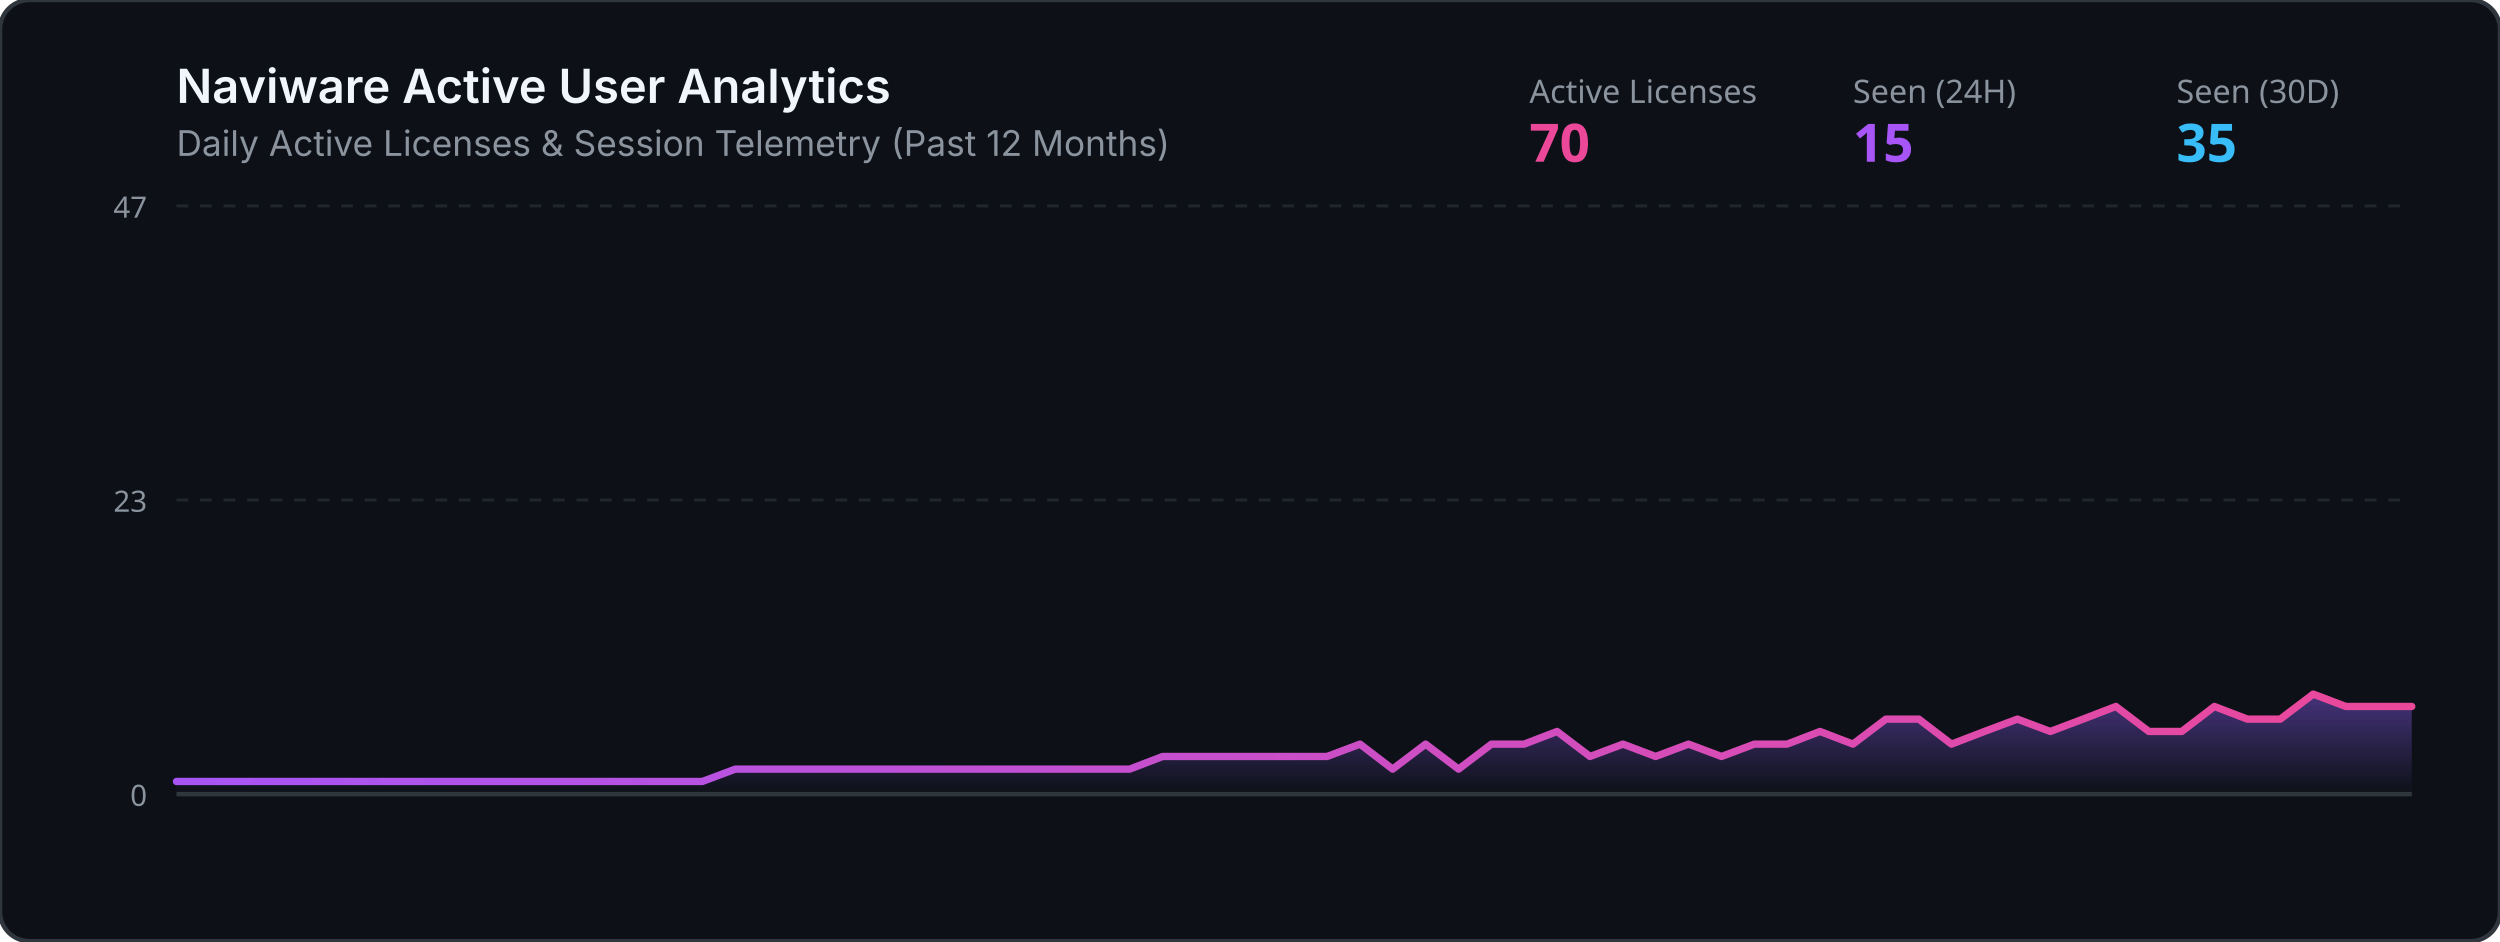
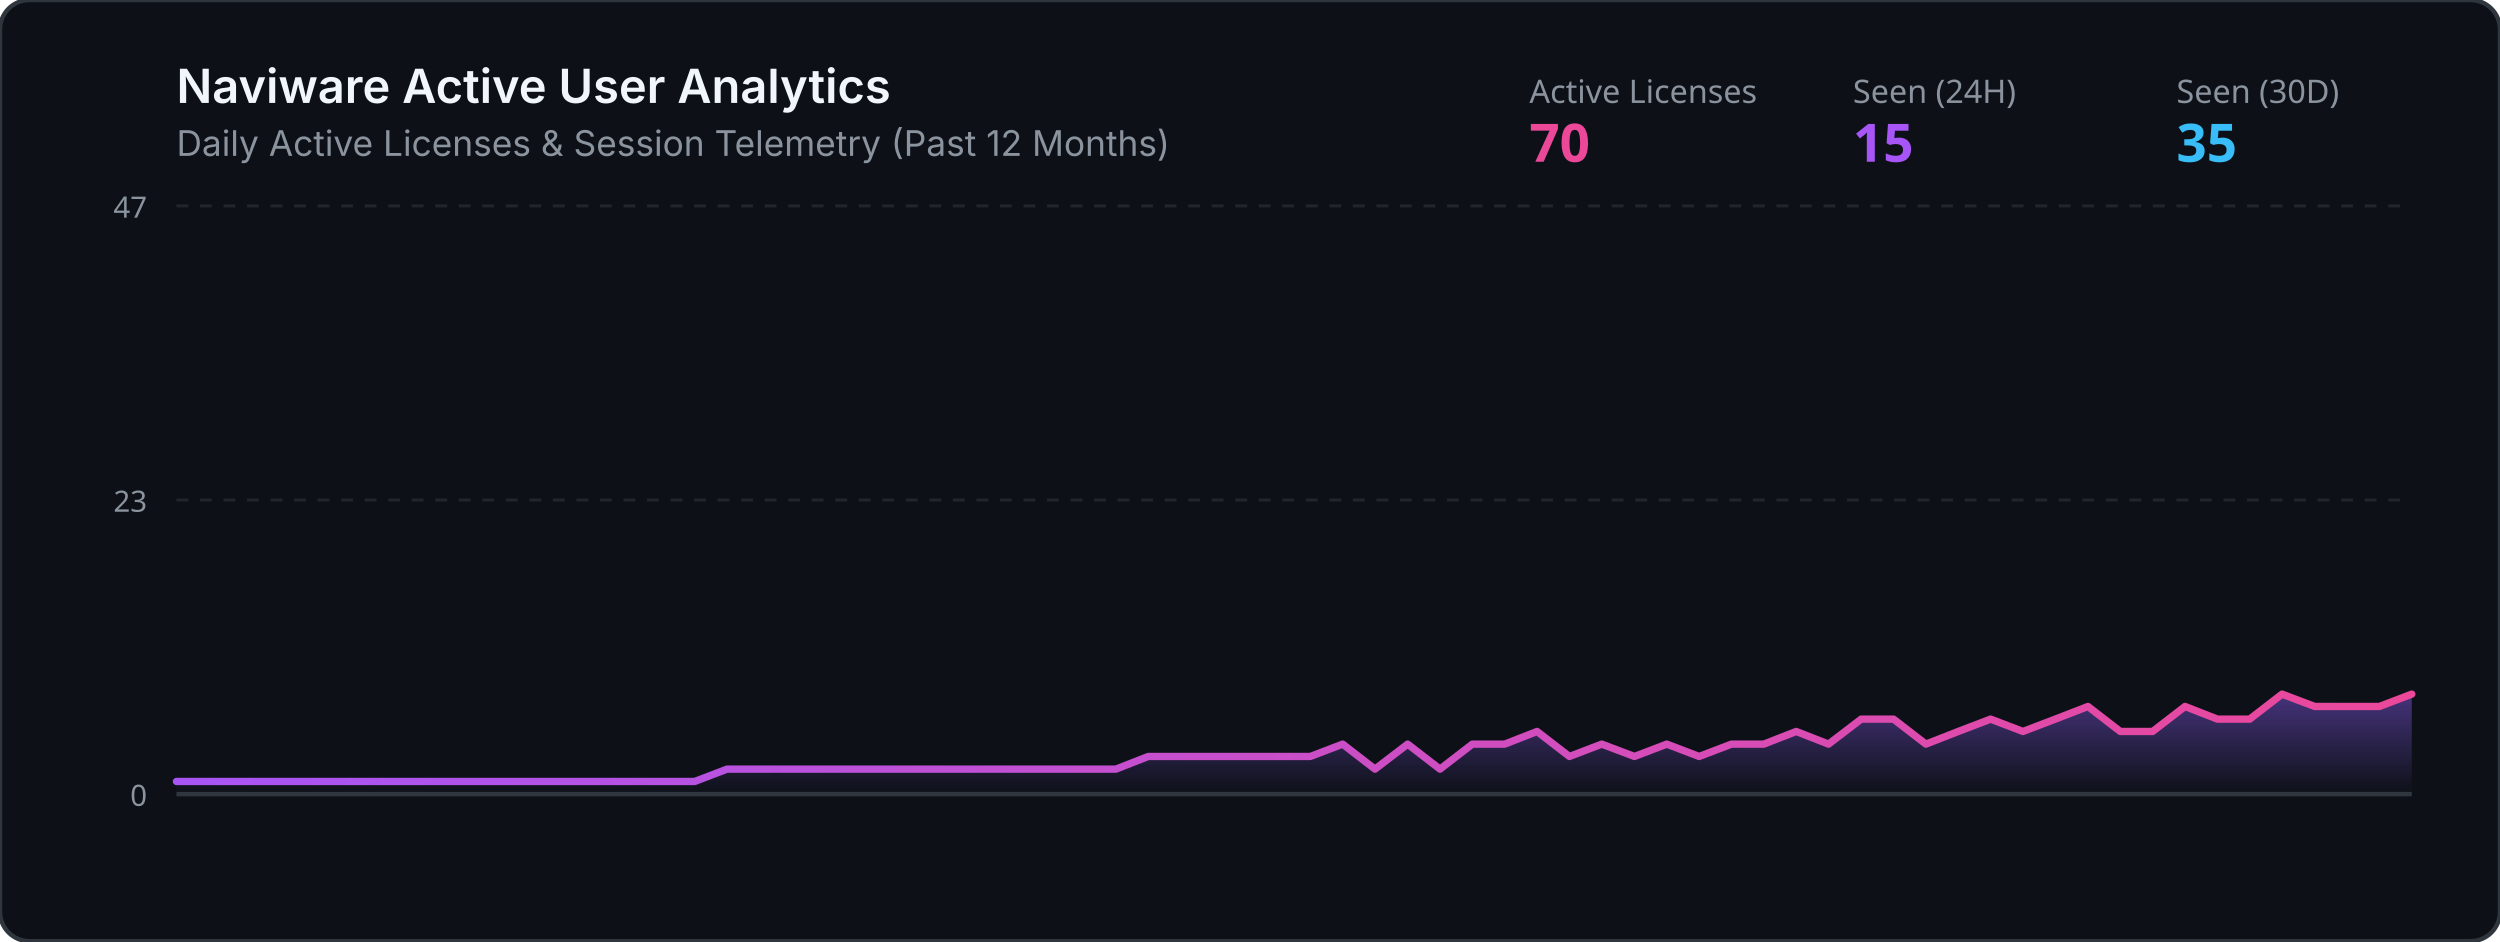
<svg xmlns="http://www.w3.org/2000/svg" viewBox="0 0 850 320" width="100%" height="320">
  <defs>
    <linearGradient id="grad" x1="0%" y1="0%" x2="0%" y2="100%">
      <stop offset="0%" stop-color="#8b5cf6" stop-opacity="0.45" />
      <stop offset="100%" stop-color="#8b5cf6" stop-opacity="0.0" />
    </linearGradient>
    <linearGradient id="lineGrad" x1="0%" y1="0%" x2="100%" y2="0%">
      <stop offset="0%" stop-color="#a855f7" />
      <stop offset="100%" stop-color="#ec4899" />
    </linearGradient>
  </defs>
  <rect width="850" height="320" rx="10" fill="#0d1117" stroke="#30363d" stroke-width="1.5" />
  <text x="60" y="35" fill="#f0f6fc" font-family="-apple-system,BlinkMacSystemFont,Segoe UI,sans-serif" font-size="16" font-weight="600">Naviware Active User Analytics</text>
  <text x="60" y="53" fill="#8b949e" font-family="-apple-system,BlinkMacSystemFont,Segoe UI,sans-serif" font-size="12">Daily Active Licenses &amp; Session Telemetry (Past 12 Months)</text>
  <text x="520" y="35" fill="#8b949e" font-family="sans-serif" font-size="11">Active Licenses</text>
  <text x="520" y="55" fill="#ec4899" font-family="sans-serif" font-size="18" font-weight="bold">70</text>
  <text x="630" y="35" fill="#8b949e" font-family="sans-serif" font-size="11">Seen (24H)</text>
  <text x="630" y="55" fill="#a855f7" font-family="sans-serif" font-size="18" font-weight="bold">15</text>
  <text x="740" y="35" fill="#8b949e" font-family="sans-serif" font-size="11">Seen (30D)</text>
  <text x="740" y="55" fill="#38bdf8" font-family="sans-serif" font-size="18" font-weight="bold">35</text>
  <line x1="60" y1="70" x2="820" y2="70" stroke="#21262d" stroke-width="1" stroke-dasharray="4" />
  <line x1="60" y1="170.0" x2="820" y2="170.0" stroke="#21262d" stroke-width="1" stroke-dasharray="4" />
  <line x1="60" y1="270" x2="820" y2="270" stroke="#30363d" stroke-width="1.5" />
  <text x="50" y="74" fill="#8b949e" font-family="sans-serif" font-size="10" text-anchor="end">47</text>
  <text x="50" y="174.0" fill="#8b949e" font-family="sans-serif" font-size="10" text-anchor="end">23</text>
  <text x="50" y="274" fill="#8b949e" font-family="sans-serif" font-size="10" text-anchor="end">0</text>
-   <polygon points="60,270 60.0,265.7 71.2,265.7 82.4,265.7 93.5,265.7 104.7,265.7 115.9,265.7 127.1,265.7 138.2,265.7 149.4,265.7 160.6,265.7 171.8,265.7 182.9,265.7 194.1,265.7 205.3,265.7 216.5,265.7 227.6,265.7 238.8,265.7 250.0,261.5 261.2,261.5 272.4,261.5 283.5,261.5 294.7,261.5 305.9,261.5 317.1,261.5 328.2,261.5 339.4,261.5 350.6,261.5 361.8,261.5 372.9,261.5 384.1,261.5 395.3,257.2 406.5,257.2 417.6,257.2 428.8,257.2 440.0,257.2 451.2,257.2 462.4,253.0 473.5,261.5 484.7,253.0 495.9,261.5 507.1,253.0 518.2,253.0 529.4,248.7 540.6,257.2 551.8,253.0 562.9,257.2 574.1,253.0 585.3,257.2 596.5,253.0 607.6,253.0 618.8,248.7 630.0,253.0 641.2,244.5 652.4,244.5 663.5,253.0 674.7,248.7 685.9,244.5 697.1,248.7 708.2,244.5 719.4,240.2 730.6,248.7 741.8,248.7 752.9,240.2 764.1,244.5 775.3,244.5 786.5,236.0 797.6,240.2 808.8,240.2 820.0,240.2 820,270" fill="url(#grad)" />
-   <polyline points="60.0,265.7 71.2,265.7 82.4,265.7 93.5,265.7 104.7,265.7 115.9,265.7 127.1,265.7 138.2,265.7 149.4,265.7 160.6,265.7 171.8,265.7 182.9,265.7 194.1,265.7 205.3,265.7 216.5,265.7 227.6,265.7 238.8,265.7 250.0,261.5 261.2,261.5 272.4,261.5 283.5,261.5 294.7,261.5 305.9,261.5 317.1,261.5 328.2,261.5 339.4,261.5 350.6,261.5 361.8,261.5 372.9,261.5 384.1,261.5 395.3,257.2 406.5,257.2 417.6,257.2 428.8,257.2 440.0,257.2 451.2,257.2 462.4,253.0 473.5,261.5 484.7,253.0 495.9,261.5 507.1,253.0 518.2,253.0 529.4,248.7 540.6,257.2 551.8,253.0 562.9,257.2 574.1,253.0 585.3,257.2 596.5,253.0 607.6,253.0 618.8,248.7 630.0,253.0 641.2,244.5 652.4,244.5 663.5,253.0 674.7,248.7 685.9,244.5 697.1,248.7 708.2,244.5 719.4,240.2 730.6,248.7 741.8,248.7 752.9,240.2 764.1,244.5 775.3,244.5 786.5,236.0 797.6,240.2 808.8,240.2 820.0,240.2" fill="none" stroke="url(#lineGrad)" stroke-width="2.5" stroke-linecap="round" stroke-linejoin="round" />
+   <polygon points="60,270 60.0,265.7 71.0,265.7 82.0,265.7 93.0,265.7 104.1,265.7 115.1,265.7 126.1,265.7 137.1,265.7 148.1,265.7 159.1,265.7 170.1,265.7 181.2,265.7 192.2,265.7 203.2,265.7 214.2,265.7 225.2,265.7 236.2,265.7 247.2,261.5 258.3,261.5 269.3,261.5 280.3,261.5 291.3,261.5 302.3,261.5 313.3,261.5 324.3,261.5 335.4,261.5 346.4,261.5 357.4,261.5 368.4,261.5 379.4,261.5 390.4,257.2 401.4,257.2 412.5,257.2 423.5,257.2 434.5,257.2 445.5,257.2 456.5,253.0 467.5,261.5 478.6,253.0 489.6,261.5 500.6,253.0 511.6,253.0 522.6,248.7 533.6,257.2 544.6,253.0 555.7,257.2 566.7,253.0 577.7,257.2 588.7,253.0 599.7,253.0 610.7,248.7 621.7,253.0 632.8,244.5 643.8,244.5 654.8,253.0 665.8,248.7 676.8,244.5 687.8,248.7 698.8,244.5 709.9,240.2 720.9,248.7 731.9,248.7 742.9,240.2 753.9,244.5 764.9,244.5 775.9,236.0 787.0,240.2 798.0,240.2 809.0,240.2 820.0,236.0 820,270" fill="url(#grad)" />
+   <polyline points="60.0,265.7 71.0,265.7 82.0,265.7 93.0,265.7 104.1,265.7 115.1,265.7 126.1,265.7 137.1,265.7 148.1,265.7 159.1,265.7 170.1,265.7 181.2,265.7 192.2,265.7 203.2,265.7 214.2,265.7 225.2,265.7 236.2,265.7 247.2,261.5 258.3,261.5 269.3,261.5 280.3,261.5 291.3,261.5 302.3,261.5 313.3,261.5 324.3,261.5 335.4,261.5 346.4,261.5 357.4,261.5 368.4,261.5 379.4,261.5 390.4,257.2 401.4,257.2 412.5,257.2 423.5,257.2 434.5,257.2 445.5,257.2 456.5,253.0 467.5,261.5 478.6,253.0 489.6,261.5 500.6,253.0 511.6,253.0 522.6,248.7 533.6,257.2 544.6,253.0 555.7,257.2 566.7,253.0 577.7,257.2 588.7,253.0 599.7,253.0 610.7,248.7 621.7,253.0 632.8,244.5 643.8,244.5 654.8,253.0 665.8,248.7 676.8,244.5 687.8,248.7 698.8,244.5 709.9,240.2 720.9,248.7 731.9,248.7 742.9,240.2 753.9,244.5 764.9,244.5 775.9,236.0 787.0,240.2 798.0,240.2 809.0,240.2 820.0,236.0" fill="none" stroke="url(#lineGrad)" stroke-width="2.5" stroke-linecap="round" stroke-linejoin="round" />
</svg>
